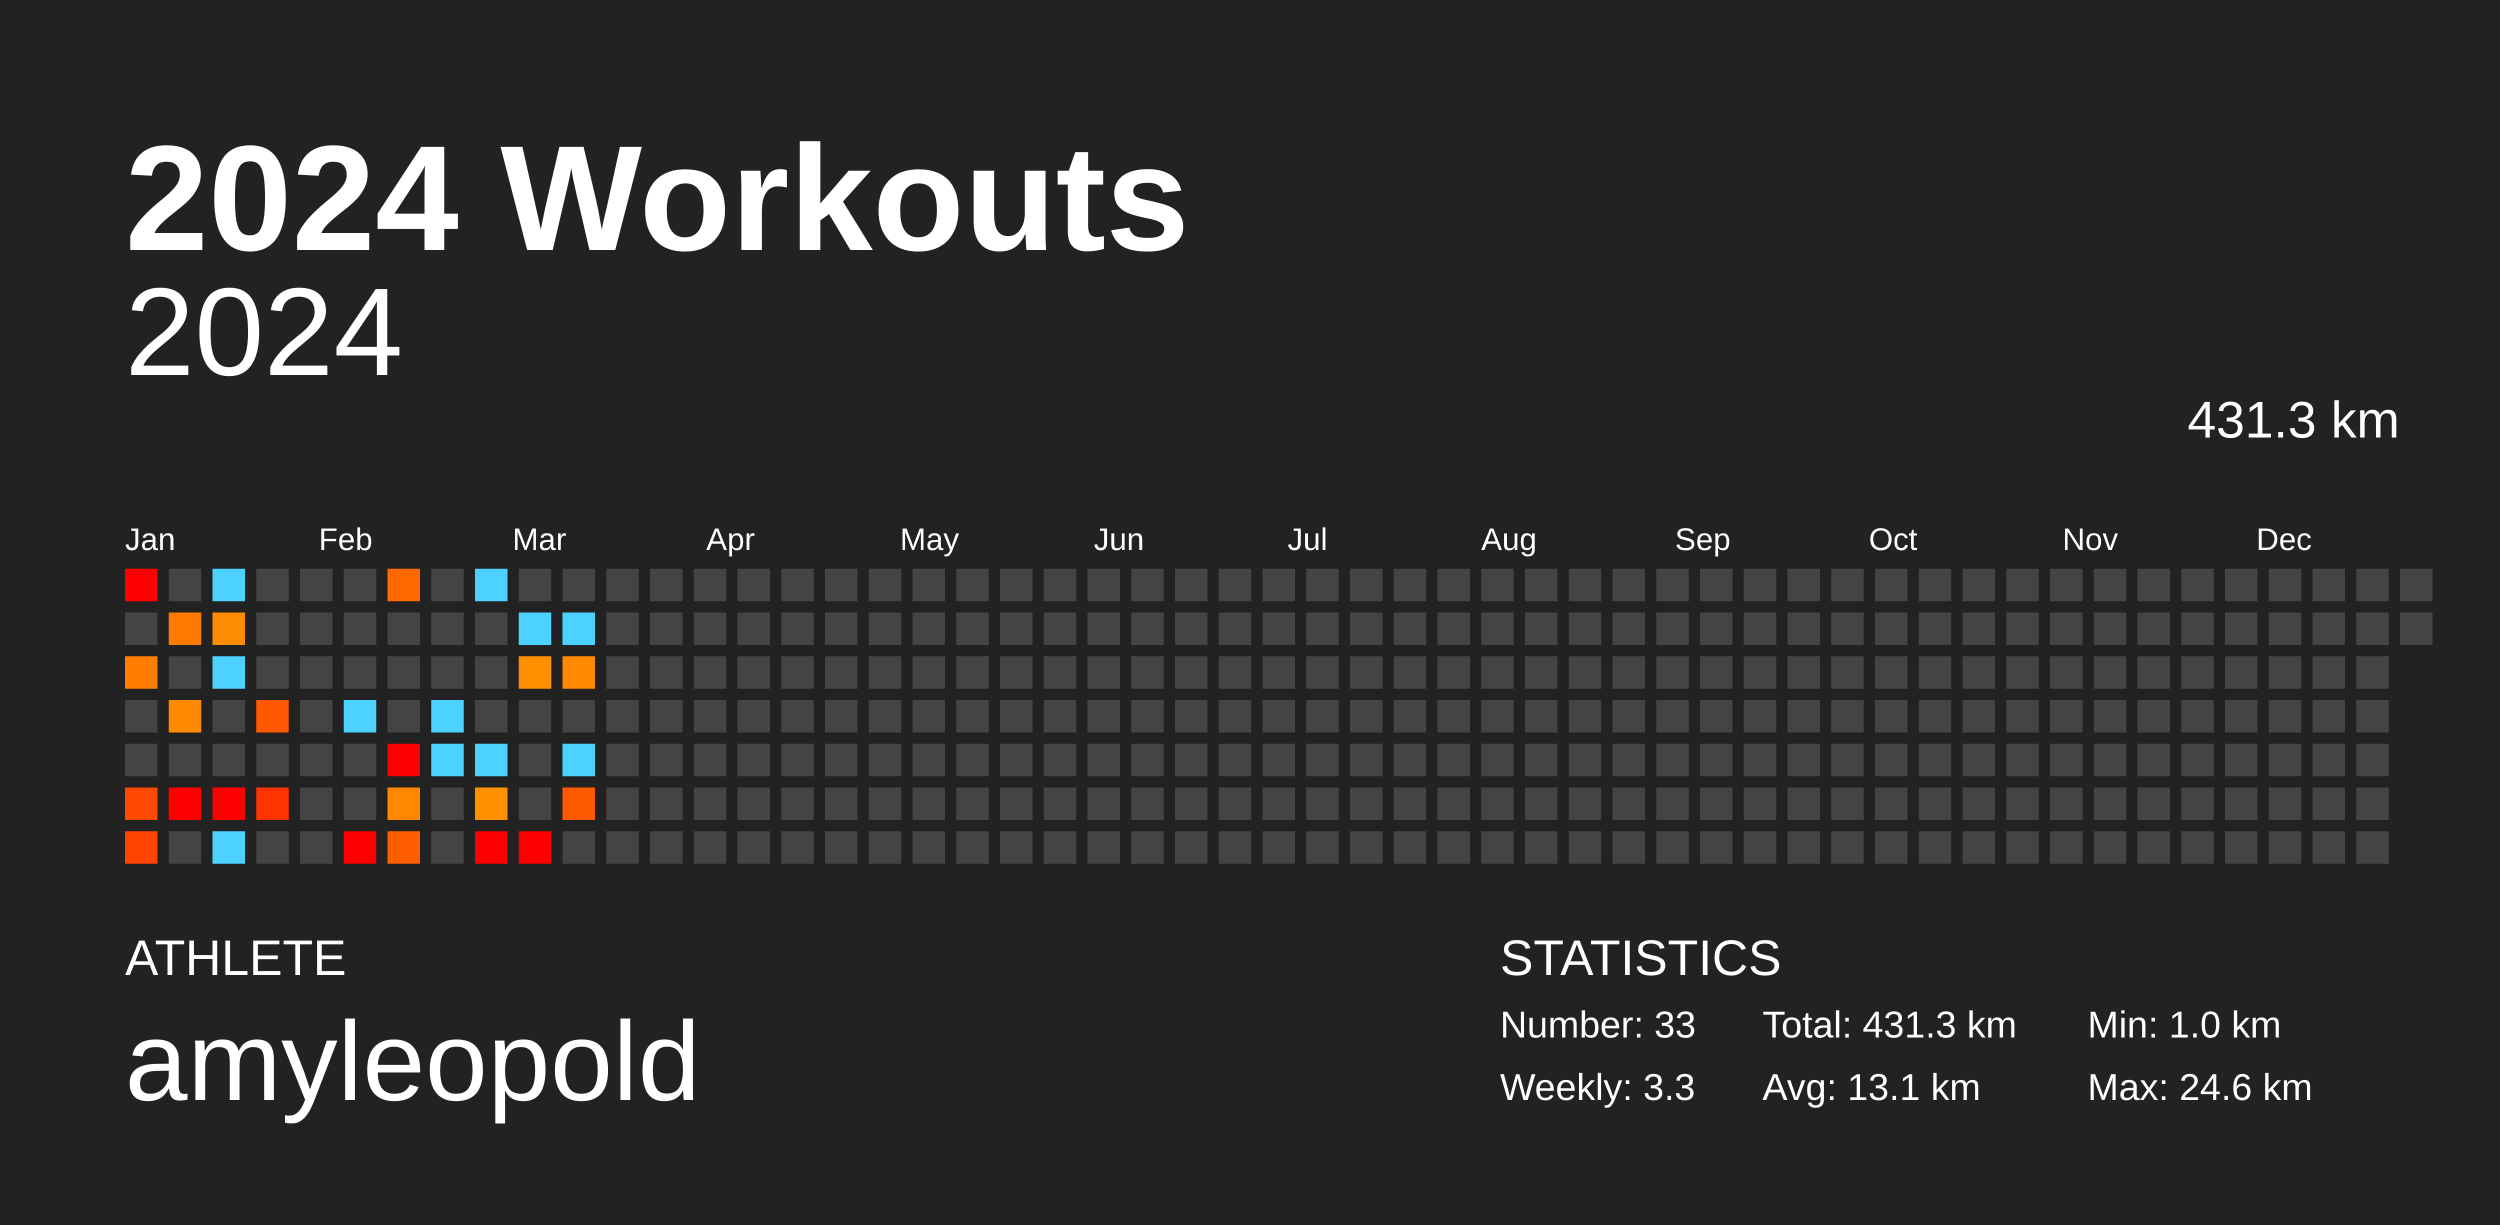
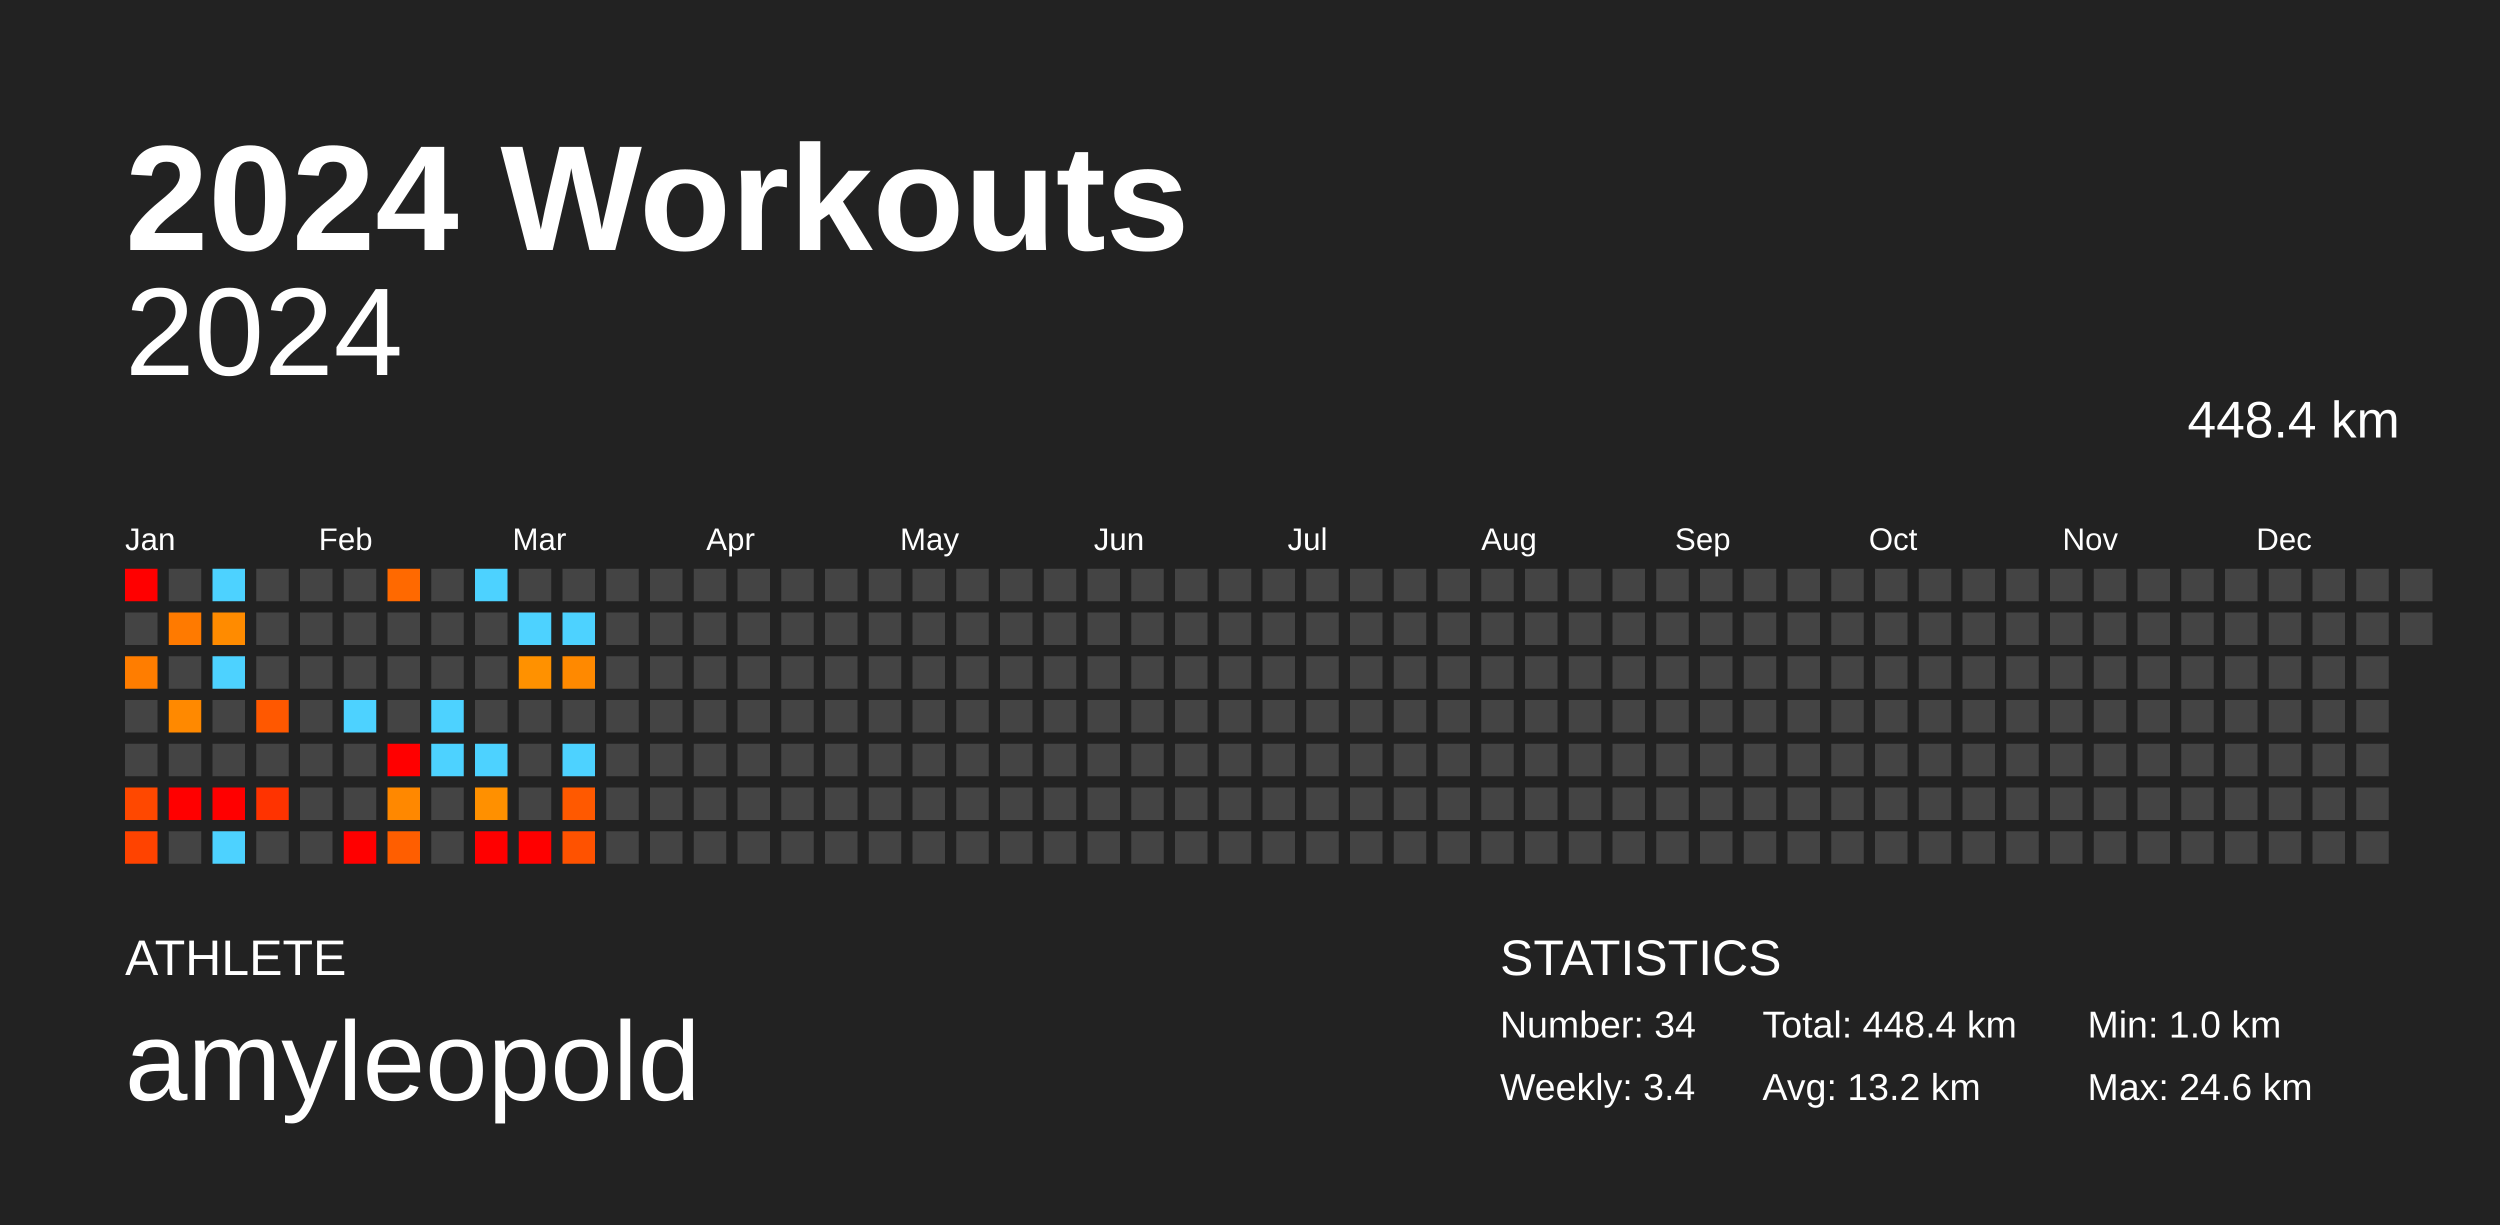
<svg xmlns="http://www.w3.org/2000/svg" baseProfile="full" height="98mm" version="1.1" viewBox="0,0,200,98" width="200mm">
  <defs />
  <rect fill="#222222" height="98" width="200" x="0" y="0" />
  <text fill="#FFFFFF" style="font-size:12px; font-family:Arial; font-weight:bold;" x="10" y="20">2024 Workouts</text>
  <text fill="#FFFFFF" style="font-size:4px; font-family:Arial" x="10" y="78">ATHLETE</text>
  <text fill="#FFFFFF" style="font-size:9px; font-family:Arial" x="10" y="88">amyleopold</text>
  <text fill="#FFFFFF" style="font-size:4px; font-family:Arial" x="120" y="78">STATISTICS</text>
-   <text fill="#FFFFFF" style="font-size:3px; font-family:Arial" x="120" y="83">Number: 33</text>
-   <text fill="#FFFFFF" style="font-size:3px; font-family:Arial" x="120" y="88">Weekly: 3.3</text>
-   <text fill="#FFFFFF" style="font-size:3px; font-family:Arial" x="141" y="83">Total: 431.3 km</text>
-   <text fill="#FFFFFF" style="font-size:3px; font-family:Arial" x="141" y="88">Avg: 13.1 km</text>
+   <text fill="#FFFFFF" style="font-size:3px; font-family:Arial" x="120" y="83">Number: 34</text>
+   <text fill="#FFFFFF" style="font-size:3px; font-family:Arial" x="120" y="88">Weekly: 3.4</text>
+   <text fill="#FFFFFF" style="font-size:3px; font-family:Arial" x="141" y="83">Total: 448.4 km</text>
+   <text fill="#FFFFFF" style="font-size:3px; font-family:Arial" x="141" y="88">Avg: 13.2 km</text>
  <text fill="#FFFFFF" style="font-size:3px; font-family:Arial" x="167" y="83">Min: 1.0 km</text>
  <text fill="#FFFFFF" style="font-size:3px; font-family:Arial" x="167" y="88">Max: 24.6 km</text>
  <text alignment-baseline="hanging" fill="#FFFFFF" style="font-size:10.0px; font-family:Arial;" x="10" y="30">2024</text>
-   <text alignment-baseline="hanging" fill="#FFFFFF" style="font-size:4.125px; font-family:Arial;" x="175" y="35">431.3 km</text>
+   <text alignment-baseline="hanging" fill="#FFFFFF" style="font-size:4.125px; font-family:Arial;" x="175" y="35">448.4 km</text>
  <text fill="#FFFFFF" style="font-size:2.5px; font-family:Arial" x="10.0" y="44">Jan</text>
  <text fill="#FFFFFF" style="font-size:2.5px; font-family:Arial" x="25.5" y="44">Feb</text>
  <text fill="#FFFFFF" style="font-size:2.5px; font-family:Arial" x="41.0" y="44">Mar</text>
  <text fill="#FFFFFF" style="font-size:2.5px; font-family:Arial" x="56.5" y="44">Apr</text>
  <text fill="#FFFFFF" style="font-size:2.5px; font-family:Arial" x="72.0" y="44">May</text>
  <text fill="#FFFFFF" style="font-size:2.5px; font-family:Arial" x="87.5" y="44">Jun</text>
  <text fill="#FFFFFF" style="font-size:2.5px; font-family:Arial" x="103.0" y="44">Jul</text>
  <text fill="#FFFFFF" style="font-size:2.5px; font-family:Arial" x="118.5" y="44">Aug</text>
  <text fill="#FFFFFF" style="font-size:2.5px; font-family:Arial" x="134.0" y="44">Sep</text>
  <text fill="#FFFFFF" style="font-size:2.5px; font-family:Arial" x="149.5" y="44">Oct</text>
  <text fill="#FFFFFF" style="font-size:2.5px; font-family:Arial" x="165.0" y="44">Nov</text>
  <text fill="#FFFFFF" style="font-size:2.5px; font-family:Arial" x="180.5" y="44">Dec</text>
  <rect fill="red" height="2.6" width="2.6" x="10.0" y="45.5" />
  <rect fill="#444444" height="2.6" width="2.6" x="10.0" y="49.0" />
  <rect fill="#ff7d00" height="2.6" width="2.6" x="10.0" y="52.5" />
  <rect fill="#444444" height="2.6" width="2.6" x="10.0" y="56.0" />
  <rect fill="#444444" height="2.6" width="2.6" x="10.0" y="59.5" />
  <rect fill="#ff4800" height="2.6" width="2.6" x="10.0" y="63.0" />
  <rect fill="#ff4300" height="2.6" width="2.6" x="10.0" y="66.5" />
  <rect fill="#444444" height="2.6" width="2.6" x="13.5" y="45.5" />
  <rect fill="#ff7a00" height="2.6" width="2.6" x="13.5" y="49.0" />
  <rect fill="#444444" height="2.6" width="2.6" x="13.5" y="52.5" />
  <rect fill="#ff8900" height="2.6" width="2.6" x="13.5" y="56.0" />
  <rect fill="#444444" height="2.6" width="2.6" x="13.5" y="59.5" />
  <rect fill="red" height="2.6" width="2.6" x="13.5" y="63.0" />
  <rect fill="#444444" height="2.6" width="2.6" x="13.5" y="66.5" />
  <rect fill="#4dd2ff" height="2.6" width="2.6" x="17.0" y="45.5" />
  <rect fill="#ff8b00" height="2.6" width="2.6" x="17.0" y="49.0" />
  <rect fill="#4dd2ff" height="2.6" width="2.6" x="17.0" y="52.5" />
  <rect fill="#444444" height="2.6" width="2.6" x="17.0" y="56.0" />
  <rect fill="#444444" height="2.6" width="2.6" x="17.0" y="59.5" />
  <rect fill="red" height="2.6" width="2.6" x="17.0" y="63.0" />
  <rect fill="#4dd2ff" height="2.6" width="2.6" x="17.0" y="66.5" />
  <rect fill="#444444" height="2.6" width="2.6" x="20.5" y="45.5" />
  <rect fill="#444444" height="2.6" width="2.6" x="20.5" y="49.0" />
  <rect fill="#444444" height="2.6" width="2.6" x="20.5" y="52.5" />
  <rect fill="#ff5800" height="2.6" width="2.6" x="20.5" y="56.0" />
  <rect fill="#444444" height="2.6" width="2.6" x="20.5" y="59.5" />
  <rect fill="#ff3300" height="2.6" width="2.6" x="20.5" y="63.0" />
  <rect fill="#444444" height="2.6" width="2.6" x="20.5" y="66.5" />
  <rect fill="#444444" height="2.6" width="2.6" x="24.0" y="45.5" />
  <rect fill="#444444" height="2.6" width="2.6" x="24.0" y="49.0" />
  <rect fill="#444444" height="2.6" width="2.6" x="24.0" y="52.5" />
  <rect fill="#444444" height="2.6" width="2.6" x="24.0" y="56.0" />
  <rect fill="#444444" height="2.6" width="2.6" x="24.0" y="59.5" />
  <rect fill="#444444" height="2.6" width="2.6" x="24.0" y="63.0" />
  <rect fill="#444444" height="2.6" width="2.6" x="24.0" y="66.5" />
  <rect fill="#444444" height="2.6" width="2.6" x="27.5" y="45.5" />
  <rect fill="#444444" height="2.6" width="2.6" x="27.5" y="49.0" />
  <rect fill="#444444" height="2.6" width="2.6" x="27.5" y="52.5" />
  <rect fill="#4dd2ff" height="2.6" width="2.6" x="27.5" y="56.0" />
  <rect fill="#444444" height="2.6" width="2.6" x="27.5" y="59.5" />
  <rect fill="#444444" height="2.6" width="2.6" x="27.5" y="63.0" />
  <rect fill="red" height="2.6" width="2.6" x="27.5" y="66.5" />
  <rect fill="#ff6900" height="2.6" width="2.6" x="31.0" y="45.5" />
  <rect fill="#444444" height="2.6" width="2.6" x="31.0" y="49.0" />
  <rect fill="#444444" height="2.6" width="2.6" x="31.0" y="52.5" />
  <rect fill="#444444" height="2.6" width="2.6" x="31.0" y="56.0" />
  <rect fill="red" height="2.6" width="2.6" x="31.0" y="59.5" />
  <rect fill="#ff8800" height="2.6" width="2.6" x="31.0" y="63.0" />
  <rect fill="#ff5e00" height="2.6" width="2.6" x="31.0" y="66.5" />
  <rect fill="#444444" height="2.6" width="2.6" x="34.5" y="45.5" />
  <rect fill="#444444" height="2.6" width="2.6" x="34.5" y="49.0" />
  <rect fill="#444444" height="2.6" width="2.6" x="34.5" y="52.5" />
  <rect fill="#4dd2ff" height="2.6" width="2.6" x="34.5" y="56.0" />
  <rect fill="#4dd2ff" height="2.6" width="2.6" x="34.5" y="59.5" />
  <rect fill="#444444" height="2.6" width="2.6" x="34.5" y="63.0" />
  <rect fill="#444444" height="2.6" width="2.6" x="34.5" y="66.5" />
  <rect fill="#4dd2ff" height="2.6" width="2.6" x="38.0" y="45.5" />
  <rect fill="#444444" height="2.6" width="2.6" x="38.0" y="49.0" />
  <rect fill="#444444" height="2.6" width="2.6" x="38.0" y="52.5" />
  <rect fill="#444444" height="2.6" width="2.6" x="38.0" y="56.0" />
  <rect fill="#4dd2ff" height="2.6" width="2.6" x="38.0" y="59.5" />
  <rect fill="#ff9000" height="2.6" width="2.6" x="38.0" y="63.0" />
  <rect fill="red" height="2.6" width="2.6" x="38.0" y="66.5" />
  <rect fill="#444444" height="2.6" width="2.6" x="41.5" y="45.5" />
  <rect fill="#4dd2ff" height="2.6" width="2.6" x="41.5" y="49.0" />
  <rect fill="#ff9100" height="2.6" width="2.6" x="41.5" y="52.5" />
  <rect fill="#444444" height="2.6" width="2.6" x="41.5" y="56.0" />
  <rect fill="#444444" height="2.6" width="2.6" x="41.5" y="59.5" />
  <rect fill="#444444" height="2.6" width="2.6" x="41.5" y="63.0" />
  <rect fill="red" height="2.6" width="2.6" x="41.5" y="66.5" />
  <rect fill="#444444" height="2.6" width="2.6" x="45.0" y="45.5" />
  <rect fill="#4dd2ff" height="2.6" width="2.6" x="45.0" y="49.0" />
  <rect fill="#ff8900" height="2.6" width="2.6" x="45.0" y="52.5" />
  <rect fill="#444444" height="2.6" width="2.6" x="45.0" y="56.0" />
  <rect fill="#4dd2ff" height="2.6" width="2.6" x="45.0" y="59.5" />
  <rect fill="#ff5900" height="2.6" width="2.6" x="45.0" y="63.0" />
-   <rect fill="#444444" height="2.6" width="2.6" x="45.0" y="66.5" />
+   <rect fill="#ff5200" height="2.6" width="2.6" x="45.0" y="66.5" />
  <rect fill="#444444" height="2.6" width="2.6" x="48.5" y="45.5" />
  <rect fill="#444444" height="2.6" width="2.6" x="48.5" y="49.0" />
  <rect fill="#444444" height="2.6" width="2.6" x="48.5" y="52.5" />
  <rect fill="#444444" height="2.6" width="2.6" x="48.5" y="56.0" />
  <rect fill="#444444" height="2.6" width="2.6" x="48.5" y="59.5" />
  <rect fill="#444444" height="2.6" width="2.6" x="48.5" y="63.0" />
  <rect fill="#444444" height="2.6" width="2.6" x="48.5" y="66.5" />
  <rect fill="#444444" height="2.6" width="2.6" x="52.0" y="45.5" />
  <rect fill="#444444" height="2.6" width="2.6" x="52.0" y="49.0" />
  <rect fill="#444444" height="2.6" width="2.6" x="52.0" y="52.5" />
  <rect fill="#444444" height="2.6" width="2.6" x="52.0" y="56.0" />
  <rect fill="#444444" height="2.6" width="2.6" x="52.0" y="59.5" />
  <rect fill="#444444" height="2.6" width="2.6" x="52.0" y="63.0" />
  <rect fill="#444444" height="2.6" width="2.6" x="52.0" y="66.5" />
  <rect fill="#444444" height="2.6" width="2.6" x="55.5" y="45.5" />
  <rect fill="#444444" height="2.6" width="2.6" x="55.5" y="49.0" />
  <rect fill="#444444" height="2.6" width="2.6" x="55.5" y="52.5" />
  <rect fill="#444444" height="2.6" width="2.6" x="55.5" y="56.0" />
  <rect fill="#444444" height="2.6" width="2.6" x="55.5" y="59.5" />
  <rect fill="#444444" height="2.6" width="2.6" x="55.5" y="63.0" />
  <rect fill="#444444" height="2.6" width="2.6" x="55.5" y="66.5" />
  <rect fill="#444444" height="2.6" width="2.6" x="59.0" y="45.5" />
  <rect fill="#444444" height="2.6" width="2.6" x="59.0" y="49.0" />
  <rect fill="#444444" height="2.6" width="2.6" x="59.0" y="52.5" />
  <rect fill="#444444" height="2.6" width="2.6" x="59.0" y="56.0" />
  <rect fill="#444444" height="2.6" width="2.6" x="59.0" y="59.5" />
  <rect fill="#444444" height="2.6" width="2.6" x="59.0" y="63.0" />
  <rect fill="#444444" height="2.6" width="2.6" x="59.0" y="66.5" />
  <rect fill="#444444" height="2.6" width="2.6" x="62.5" y="45.5" />
  <rect fill="#444444" height="2.6" width="2.6" x="62.5" y="49.0" />
  <rect fill="#444444" height="2.6" width="2.6" x="62.5" y="52.5" />
  <rect fill="#444444" height="2.6" width="2.6" x="62.5" y="56.0" />
  <rect fill="#444444" height="2.6" width="2.6" x="62.5" y="59.5" />
  <rect fill="#444444" height="2.6" width="2.6" x="62.5" y="63.0" />
  <rect fill="#444444" height="2.6" width="2.6" x="62.5" y="66.5" />
  <rect fill="#444444" height="2.6" width="2.6" x="66.0" y="45.5" />
  <rect fill="#444444" height="2.6" width="2.6" x="66.0" y="49.0" />
  <rect fill="#444444" height="2.6" width="2.6" x="66.0" y="52.5" />
  <rect fill="#444444" height="2.6" width="2.6" x="66.0" y="56.0" />
  <rect fill="#444444" height="2.6" width="2.6" x="66.0" y="59.5" />
  <rect fill="#444444" height="2.6" width="2.6" x="66.0" y="63.0" />
  <rect fill="#444444" height="2.6" width="2.6" x="66.0" y="66.5" />
  <rect fill="#444444" height="2.6" width="2.6" x="69.5" y="45.5" />
  <rect fill="#444444" height="2.6" width="2.6" x="69.5" y="49.0" />
  <rect fill="#444444" height="2.6" width="2.6" x="69.5" y="52.5" />
  <rect fill="#444444" height="2.6" width="2.6" x="69.5" y="56.0" />
  <rect fill="#444444" height="2.6" width="2.6" x="69.5" y="59.5" />
  <rect fill="#444444" height="2.6" width="2.6" x="69.5" y="63.0" />
  <rect fill="#444444" height="2.6" width="2.6" x="69.5" y="66.5" />
  <rect fill="#444444" height="2.6" width="2.6" x="73.0" y="45.5" />
  <rect fill="#444444" height="2.6" width="2.6" x="73.0" y="49.0" />
  <rect fill="#444444" height="2.6" width="2.6" x="73.0" y="52.5" />
  <rect fill="#444444" height="2.6" width="2.6" x="73.0" y="56.0" />
  <rect fill="#444444" height="2.6" width="2.6" x="73.0" y="59.5" />
  <rect fill="#444444" height="2.6" width="2.6" x="73.0" y="63.0" />
  <rect fill="#444444" height="2.6" width="2.6" x="73.0" y="66.5" />
  <rect fill="#444444" height="2.6" width="2.6" x="76.5" y="45.5" />
  <rect fill="#444444" height="2.6" width="2.6" x="76.5" y="49.0" />
  <rect fill="#444444" height="2.6" width="2.6" x="76.5" y="52.5" />
  <rect fill="#444444" height="2.6" width="2.6" x="76.5" y="56.0" />
  <rect fill="#444444" height="2.6" width="2.6" x="76.5" y="59.5" />
  <rect fill="#444444" height="2.6" width="2.6" x="76.5" y="63.0" />
  <rect fill="#444444" height="2.6" width="2.6" x="76.5" y="66.5" />
  <rect fill="#444444" height="2.6" width="2.6" x="80.0" y="45.5" />
  <rect fill="#444444" height="2.6" width="2.6" x="80.0" y="49.0" />
  <rect fill="#444444" height="2.6" width="2.6" x="80.0" y="52.5" />
  <rect fill="#444444" height="2.6" width="2.6" x="80.0" y="56.0" />
  <rect fill="#444444" height="2.6" width="2.6" x="80.0" y="59.5" />
  <rect fill="#444444" height="2.6" width="2.6" x="80.0" y="63.0" />
  <rect fill="#444444" height="2.6" width="2.6" x="80.0" y="66.5" />
  <rect fill="#444444" height="2.6" width="2.6" x="83.5" y="45.5" />
  <rect fill="#444444" height="2.6" width="2.6" x="83.5" y="49.0" />
  <rect fill="#444444" height="2.6" width="2.6" x="83.5" y="52.5" />
  <rect fill="#444444" height="2.6" width="2.6" x="83.5" y="56.0" />
  <rect fill="#444444" height="2.6" width="2.6" x="83.5" y="59.5" />
  <rect fill="#444444" height="2.6" width="2.6" x="83.5" y="63.0" />
  <rect fill="#444444" height="2.6" width="2.6" x="83.5" y="66.5" />
  <rect fill="#444444" height="2.6" width="2.6" x="87.0" y="45.5" />
  <rect fill="#444444" height="2.6" width="2.6" x="87.0" y="49.0" />
  <rect fill="#444444" height="2.6" width="2.6" x="87.0" y="52.5" />
  <rect fill="#444444" height="2.6" width="2.6" x="87.0" y="56.0" />
  <rect fill="#444444" height="2.6" width="2.6" x="87.0" y="59.5" />
  <rect fill="#444444" height="2.6" width="2.6" x="87.0" y="63.0" />
  <rect fill="#444444" height="2.6" width="2.6" x="87.0" y="66.5" />
  <rect fill="#444444" height="2.6" width="2.6" x="90.5" y="45.5" />
  <rect fill="#444444" height="2.6" width="2.6" x="90.5" y="49.0" />
  <rect fill="#444444" height="2.6" width="2.6" x="90.5" y="52.5" />
  <rect fill="#444444" height="2.6" width="2.6" x="90.5" y="56.0" />
  <rect fill="#444444" height="2.6" width="2.6" x="90.5" y="59.5" />
  <rect fill="#444444" height="2.6" width="2.6" x="90.5" y="63.0" />
  <rect fill="#444444" height="2.6" width="2.6" x="90.5" y="66.5" />
  <rect fill="#444444" height="2.6" width="2.6" x="94.0" y="45.5" />
  <rect fill="#444444" height="2.6" width="2.6" x="94.0" y="49.0" />
  <rect fill="#444444" height="2.6" width="2.6" x="94.0" y="52.5" />
  <rect fill="#444444" height="2.6" width="2.6" x="94.0" y="56.0" />
  <rect fill="#444444" height="2.6" width="2.6" x="94.0" y="59.5" />
  <rect fill="#444444" height="2.6" width="2.6" x="94.0" y="63.0" />
  <rect fill="#444444" height="2.6" width="2.6" x="94.0" y="66.5" />
  <rect fill="#444444" height="2.6" width="2.6" x="97.5" y="45.5" />
  <rect fill="#444444" height="2.6" width="2.6" x="97.5" y="49.0" />
  <rect fill="#444444" height="2.6" width="2.6" x="97.5" y="52.5" />
  <rect fill="#444444" height="2.6" width="2.6" x="97.5" y="56.0" />
  <rect fill="#444444" height="2.6" width="2.6" x="97.5" y="59.5" />
  <rect fill="#444444" height="2.6" width="2.6" x="97.5" y="63.0" />
  <rect fill="#444444" height="2.6" width="2.6" x="97.5" y="66.5" />
  <rect fill="#444444" height="2.6" width="2.6" x="101.0" y="45.5" />
  <rect fill="#444444" height="2.6" width="2.6" x="101.0" y="49.0" />
  <rect fill="#444444" height="2.6" width="2.6" x="101.0" y="52.5" />
  <rect fill="#444444" height="2.6" width="2.6" x="101.0" y="56.0" />
  <rect fill="#444444" height="2.6" width="2.6" x="101.0" y="59.5" />
  <rect fill="#444444" height="2.6" width="2.6" x="101.0" y="63.0" />
  <rect fill="#444444" height="2.6" width="2.6" x="101.0" y="66.5" />
  <rect fill="#444444" height="2.6" width="2.6" x="104.5" y="45.5" />
  <rect fill="#444444" height="2.6" width="2.6" x="104.5" y="49.0" />
  <rect fill="#444444" height="2.6" width="2.6" x="104.5" y="52.5" />
  <rect fill="#444444" height="2.6" width="2.6" x="104.5" y="56.0" />
  <rect fill="#444444" height="2.6" width="2.6" x="104.5" y="59.5" />
  <rect fill="#444444" height="2.6" width="2.6" x="104.5" y="63.0" />
  <rect fill="#444444" height="2.6" width="2.6" x="104.5" y="66.5" />
  <rect fill="#444444" height="2.6" width="2.6" x="108.0" y="45.5" />
  <rect fill="#444444" height="2.6" width="2.6" x="108.0" y="49.0" />
  <rect fill="#444444" height="2.6" width="2.6" x="108.0" y="52.5" />
  <rect fill="#444444" height="2.6" width="2.6" x="108.0" y="56.0" />
  <rect fill="#444444" height="2.6" width="2.6" x="108.0" y="59.5" />
  <rect fill="#444444" height="2.6" width="2.6" x="108.0" y="63.0" />
  <rect fill="#444444" height="2.6" width="2.6" x="108.0" y="66.5" />
  <rect fill="#444444" height="2.6" width="2.6" x="111.5" y="45.5" />
  <rect fill="#444444" height="2.6" width="2.6" x="111.5" y="49.0" />
  <rect fill="#444444" height="2.6" width="2.6" x="111.5" y="52.5" />
  <rect fill="#444444" height="2.6" width="2.6" x="111.5" y="56.0" />
  <rect fill="#444444" height="2.6" width="2.6" x="111.5" y="59.5" />
  <rect fill="#444444" height="2.6" width="2.6" x="111.5" y="63.0" />
  <rect fill="#444444" height="2.6" width="2.6" x="111.5" y="66.5" />
  <rect fill="#444444" height="2.6" width="2.6" x="115.0" y="45.5" />
  <rect fill="#444444" height="2.6" width="2.6" x="115.0" y="49.0" />
  <rect fill="#444444" height="2.6" width="2.6" x="115.0" y="52.5" />
  <rect fill="#444444" height="2.6" width="2.6" x="115.0" y="56.0" />
  <rect fill="#444444" height="2.6" width="2.6" x="115.0" y="59.5" />
  <rect fill="#444444" height="2.6" width="2.6" x="115.0" y="63.0" />
  <rect fill="#444444" height="2.6" width="2.6" x="115.0" y="66.5" />
  <rect fill="#444444" height="2.6" width="2.6" x="118.5" y="45.5" />
  <rect fill="#444444" height="2.6" width="2.6" x="118.5" y="49.0" />
  <rect fill="#444444" height="2.6" width="2.6" x="118.5" y="52.5" />
  <rect fill="#444444" height="2.6" width="2.6" x="118.5" y="56.0" />
  <rect fill="#444444" height="2.6" width="2.6" x="118.5" y="59.5" />
  <rect fill="#444444" height="2.6" width="2.6" x="118.5" y="63.0" />
  <rect fill="#444444" height="2.6" width="2.6" x="118.5" y="66.5" />
  <rect fill="#444444" height="2.6" width="2.6" x="122.0" y="45.5" />
  <rect fill="#444444" height="2.6" width="2.6" x="122.0" y="49.0" />
  <rect fill="#444444" height="2.6" width="2.6" x="122.0" y="52.5" />
  <rect fill="#444444" height="2.6" width="2.6" x="122.0" y="56.0" />
  <rect fill="#444444" height="2.6" width="2.6" x="122.0" y="59.5" />
  <rect fill="#444444" height="2.6" width="2.6" x="122.0" y="63.0" />
  <rect fill="#444444" height="2.6" width="2.6" x="122.0" y="66.5" />
  <rect fill="#444444" height="2.6" width="2.6" x="125.5" y="45.5" />
  <rect fill="#444444" height="2.6" width="2.6" x="125.5" y="49.0" />
  <rect fill="#444444" height="2.6" width="2.6" x="125.5" y="52.5" />
  <rect fill="#444444" height="2.6" width="2.6" x="125.5" y="56.0" />
  <rect fill="#444444" height="2.6" width="2.6" x="125.5" y="59.5" />
  <rect fill="#444444" height="2.6" width="2.6" x="125.5" y="63.0" />
  <rect fill="#444444" height="2.6" width="2.6" x="125.5" y="66.5" />
  <rect fill="#444444" height="2.6" width="2.6" x="129.0" y="45.5" />
  <rect fill="#444444" height="2.6" width="2.6" x="129.0" y="49.0" />
  <rect fill="#444444" height="2.6" width="2.6" x="129.0" y="52.5" />
  <rect fill="#444444" height="2.6" width="2.6" x="129.0" y="56.0" />
  <rect fill="#444444" height="2.6" width="2.6" x="129.0" y="59.5" />
  <rect fill="#444444" height="2.6" width="2.6" x="129.0" y="63.0" />
  <rect fill="#444444" height="2.6" width="2.6" x="129.0" y="66.5" />
  <rect fill="#444444" height="2.6" width="2.6" x="132.5" y="45.5" />
  <rect fill="#444444" height="2.6" width="2.6" x="132.5" y="49.0" />
  <rect fill="#444444" height="2.6" width="2.6" x="132.5" y="52.5" />
  <rect fill="#444444" height="2.6" width="2.6" x="132.5" y="56.0" />
  <rect fill="#444444" height="2.6" width="2.6" x="132.5" y="59.5" />
  <rect fill="#444444" height="2.6" width="2.6" x="132.5" y="63.0" />
  <rect fill="#444444" height="2.6" width="2.6" x="132.5" y="66.5" />
  <rect fill="#444444" height="2.6" width="2.6" x="136.0" y="45.5" />
  <rect fill="#444444" height="2.6" width="2.6" x="136.0" y="49.0" />
  <rect fill="#444444" height="2.6" width="2.6" x="136.0" y="52.5" />
  <rect fill="#444444" height="2.6" width="2.6" x="136.0" y="56.0" />
  <rect fill="#444444" height="2.6" width="2.6" x="136.0" y="59.5" />
  <rect fill="#444444" height="2.6" width="2.6" x="136.0" y="63.0" />
  <rect fill="#444444" height="2.6" width="2.6" x="136.0" y="66.5" />
  <rect fill="#444444" height="2.6" width="2.6" x="139.5" y="45.5" />
  <rect fill="#444444" height="2.6" width="2.6" x="139.5" y="49.0" />
  <rect fill="#444444" height="2.6" width="2.6" x="139.5" y="52.5" />
  <rect fill="#444444" height="2.6" width="2.6" x="139.5" y="56.0" />
  <rect fill="#444444" height="2.6" width="2.6" x="139.5" y="59.5" />
  <rect fill="#444444" height="2.6" width="2.6" x="139.5" y="63.0" />
  <rect fill="#444444" height="2.6" width="2.6" x="139.5" y="66.5" />
  <rect fill="#444444" height="2.6" width="2.6" x="143.0" y="45.5" />
  <rect fill="#444444" height="2.6" width="2.6" x="143.0" y="49.0" />
  <rect fill="#444444" height="2.6" width="2.6" x="143.0" y="52.5" />
  <rect fill="#444444" height="2.6" width="2.6" x="143.0" y="56.0" />
  <rect fill="#444444" height="2.6" width="2.6" x="143.0" y="59.5" />
  <rect fill="#444444" height="2.6" width="2.6" x="143.0" y="63.0" />
  <rect fill="#444444" height="2.6" width="2.6" x="143.0" y="66.5" />
  <rect fill="#444444" height="2.6" width="2.6" x="146.5" y="45.5" />
  <rect fill="#444444" height="2.6" width="2.6" x="146.5" y="49.0" />
  <rect fill="#444444" height="2.6" width="2.6" x="146.5" y="52.5" />
  <rect fill="#444444" height="2.6" width="2.6" x="146.5" y="56.0" />
  <rect fill="#444444" height="2.6" width="2.6" x="146.5" y="59.5" />
  <rect fill="#444444" height="2.6" width="2.6" x="146.5" y="63.0" />
  <rect fill="#444444" height="2.6" width="2.6" x="146.5" y="66.5" />
  <rect fill="#444444" height="2.6" width="2.6" x="150.0" y="45.5" />
  <rect fill="#444444" height="2.6" width="2.6" x="150.0" y="49.0" />
  <rect fill="#444444" height="2.6" width="2.6" x="150.0" y="52.5" />
  <rect fill="#444444" height="2.6" width="2.6" x="150.0" y="56.0" />
  <rect fill="#444444" height="2.6" width="2.6" x="150.0" y="59.5" />
  <rect fill="#444444" height="2.6" width="2.6" x="150.0" y="63.0" />
  <rect fill="#444444" height="2.6" width="2.6" x="150.0" y="66.5" />
  <rect fill="#444444" height="2.6" width="2.6" x="153.5" y="45.5" />
  <rect fill="#444444" height="2.6" width="2.6" x="153.5" y="49.0" />
  <rect fill="#444444" height="2.6" width="2.6" x="153.5" y="52.5" />
  <rect fill="#444444" height="2.6" width="2.6" x="153.5" y="56.0" />
  <rect fill="#444444" height="2.6" width="2.6" x="153.5" y="59.5" />
  <rect fill="#444444" height="2.6" width="2.6" x="153.5" y="63.0" />
  <rect fill="#444444" height="2.6" width="2.6" x="153.5" y="66.5" />
  <rect fill="#444444" height="2.6" width="2.6" x="157.0" y="45.5" />
  <rect fill="#444444" height="2.6" width="2.6" x="157.0" y="49.0" />
  <rect fill="#444444" height="2.6" width="2.6" x="157.0" y="52.5" />
  <rect fill="#444444" height="2.6" width="2.6" x="157.0" y="56.0" />
  <rect fill="#444444" height="2.6" width="2.6" x="157.0" y="59.5" />
  <rect fill="#444444" height="2.6" width="2.6" x="157.0" y="63.0" />
  <rect fill="#444444" height="2.6" width="2.6" x="157.0" y="66.5" />
  <rect fill="#444444" height="2.6" width="2.6" x="160.5" y="45.5" />
  <rect fill="#444444" height="2.6" width="2.6" x="160.5" y="49.0" />
  <rect fill="#444444" height="2.6" width="2.6" x="160.5" y="52.5" />
  <rect fill="#444444" height="2.6" width="2.6" x="160.5" y="56.0" />
  <rect fill="#444444" height="2.6" width="2.6" x="160.5" y="59.5" />
  <rect fill="#444444" height="2.6" width="2.6" x="160.5" y="63.0" />
  <rect fill="#444444" height="2.6" width="2.6" x="160.5" y="66.5" />
  <rect fill="#444444" height="2.6" width="2.6" x="164.0" y="45.5" />
  <rect fill="#444444" height="2.6" width="2.6" x="164.0" y="49.0" />
  <rect fill="#444444" height="2.6" width="2.6" x="164.0" y="52.5" />
  <rect fill="#444444" height="2.6" width="2.6" x="164.0" y="56.0" />
  <rect fill="#444444" height="2.6" width="2.6" x="164.0" y="59.5" />
  <rect fill="#444444" height="2.6" width="2.6" x="164.0" y="63.0" />
  <rect fill="#444444" height="2.6" width="2.6" x="164.0" y="66.5" />
  <rect fill="#444444" height="2.6" width="2.6" x="167.5" y="45.5" />
  <rect fill="#444444" height="2.6" width="2.6" x="167.5" y="49.0" />
  <rect fill="#444444" height="2.6" width="2.6" x="167.5" y="52.5" />
  <rect fill="#444444" height="2.6" width="2.6" x="167.5" y="56.0" />
  <rect fill="#444444" height="2.6" width="2.6" x="167.5" y="59.5" />
  <rect fill="#444444" height="2.6" width="2.6" x="167.5" y="63.0" />
  <rect fill="#444444" height="2.6" width="2.6" x="167.5" y="66.5" />
  <rect fill="#444444" height="2.6" width="2.6" x="171.0" y="45.5" />
  <rect fill="#444444" height="2.6" width="2.6" x="171.0" y="49.0" />
  <rect fill="#444444" height="2.6" width="2.6" x="171.0" y="52.5" />
  <rect fill="#444444" height="2.6" width="2.6" x="171.0" y="56.0" />
  <rect fill="#444444" height="2.6" width="2.6" x="171.0" y="59.5" />
  <rect fill="#444444" height="2.6" width="2.6" x="171.0" y="63.0" />
  <rect fill="#444444" height="2.6" width="2.6" x="171.0" y="66.5" />
  <rect fill="#444444" height="2.6" width="2.6" x="174.5" y="45.5" />
  <rect fill="#444444" height="2.6" width="2.6" x="174.5" y="49.0" />
  <rect fill="#444444" height="2.6" width="2.6" x="174.5" y="52.5" />
  <rect fill="#444444" height="2.6" width="2.6" x="174.5" y="56.0" />
  <rect fill="#444444" height="2.6" width="2.6" x="174.5" y="59.5" />
  <rect fill="#444444" height="2.6" width="2.6" x="174.5" y="63.0" />
  <rect fill="#444444" height="2.6" width="2.6" x="174.5" y="66.5" />
  <rect fill="#444444" height="2.6" width="2.6" x="178.0" y="45.5" />
  <rect fill="#444444" height="2.6" width="2.6" x="178.0" y="49.0" />
  <rect fill="#444444" height="2.6" width="2.6" x="178.0" y="52.5" />
  <rect fill="#444444" height="2.6" width="2.6" x="178.0" y="56.0" />
  <rect fill="#444444" height="2.6" width="2.6" x="178.0" y="59.5" />
  <rect fill="#444444" height="2.6" width="2.6" x="178.0" y="63.0" />
  <rect fill="#444444" height="2.6" width="2.6" x="178.0" y="66.5" />
  <rect fill="#444444" height="2.6" width="2.6" x="181.5" y="45.5" />
  <rect fill="#444444" height="2.6" width="2.6" x="181.5" y="49.0" />
  <rect fill="#444444" height="2.6" width="2.6" x="181.5" y="52.5" />
  <rect fill="#444444" height="2.6" width="2.6" x="181.5" y="56.0" />
  <rect fill="#444444" height="2.6" width="2.6" x="181.5" y="59.5" />
  <rect fill="#444444" height="2.6" width="2.6" x="181.5" y="63.0" />
  <rect fill="#444444" height="2.6" width="2.6" x="181.5" y="66.5" />
  <rect fill="#444444" height="2.6" width="2.6" x="185.0" y="45.5" />
  <rect fill="#444444" height="2.6" width="2.6" x="185.0" y="49.0" />
  <rect fill="#444444" height="2.6" width="2.6" x="185.0" y="52.5" />
  <rect fill="#444444" height="2.6" width="2.6" x="185.0" y="56.0" />
  <rect fill="#444444" height="2.6" width="2.6" x="185.0" y="59.5" />
  <rect fill="#444444" height="2.6" width="2.6" x="185.0" y="63.0" />
  <rect fill="#444444" height="2.6" width="2.6" x="185.0" y="66.5" />
  <rect fill="#444444" height="2.6" width="2.6" x="188.5" y="45.5" />
  <rect fill="#444444" height="2.6" width="2.6" x="188.5" y="49.0" />
  <rect fill="#444444" height="2.6" width="2.6" x="188.5" y="52.5" />
  <rect fill="#444444" height="2.6" width="2.6" x="188.5" y="56.0" />
  <rect fill="#444444" height="2.6" width="2.6" x="188.5" y="59.5" />
  <rect fill="#444444" height="2.6" width="2.6" x="188.5" y="63.0" />
  <rect fill="#444444" height="2.6" width="2.6" x="188.5" y="66.5" />
  <rect fill="#444444" height="2.6" width="2.6" x="192.0" y="45.5" />
  <rect fill="#444444" height="2.6" width="2.6" x="192.0" y="49.0" />
</svg>
